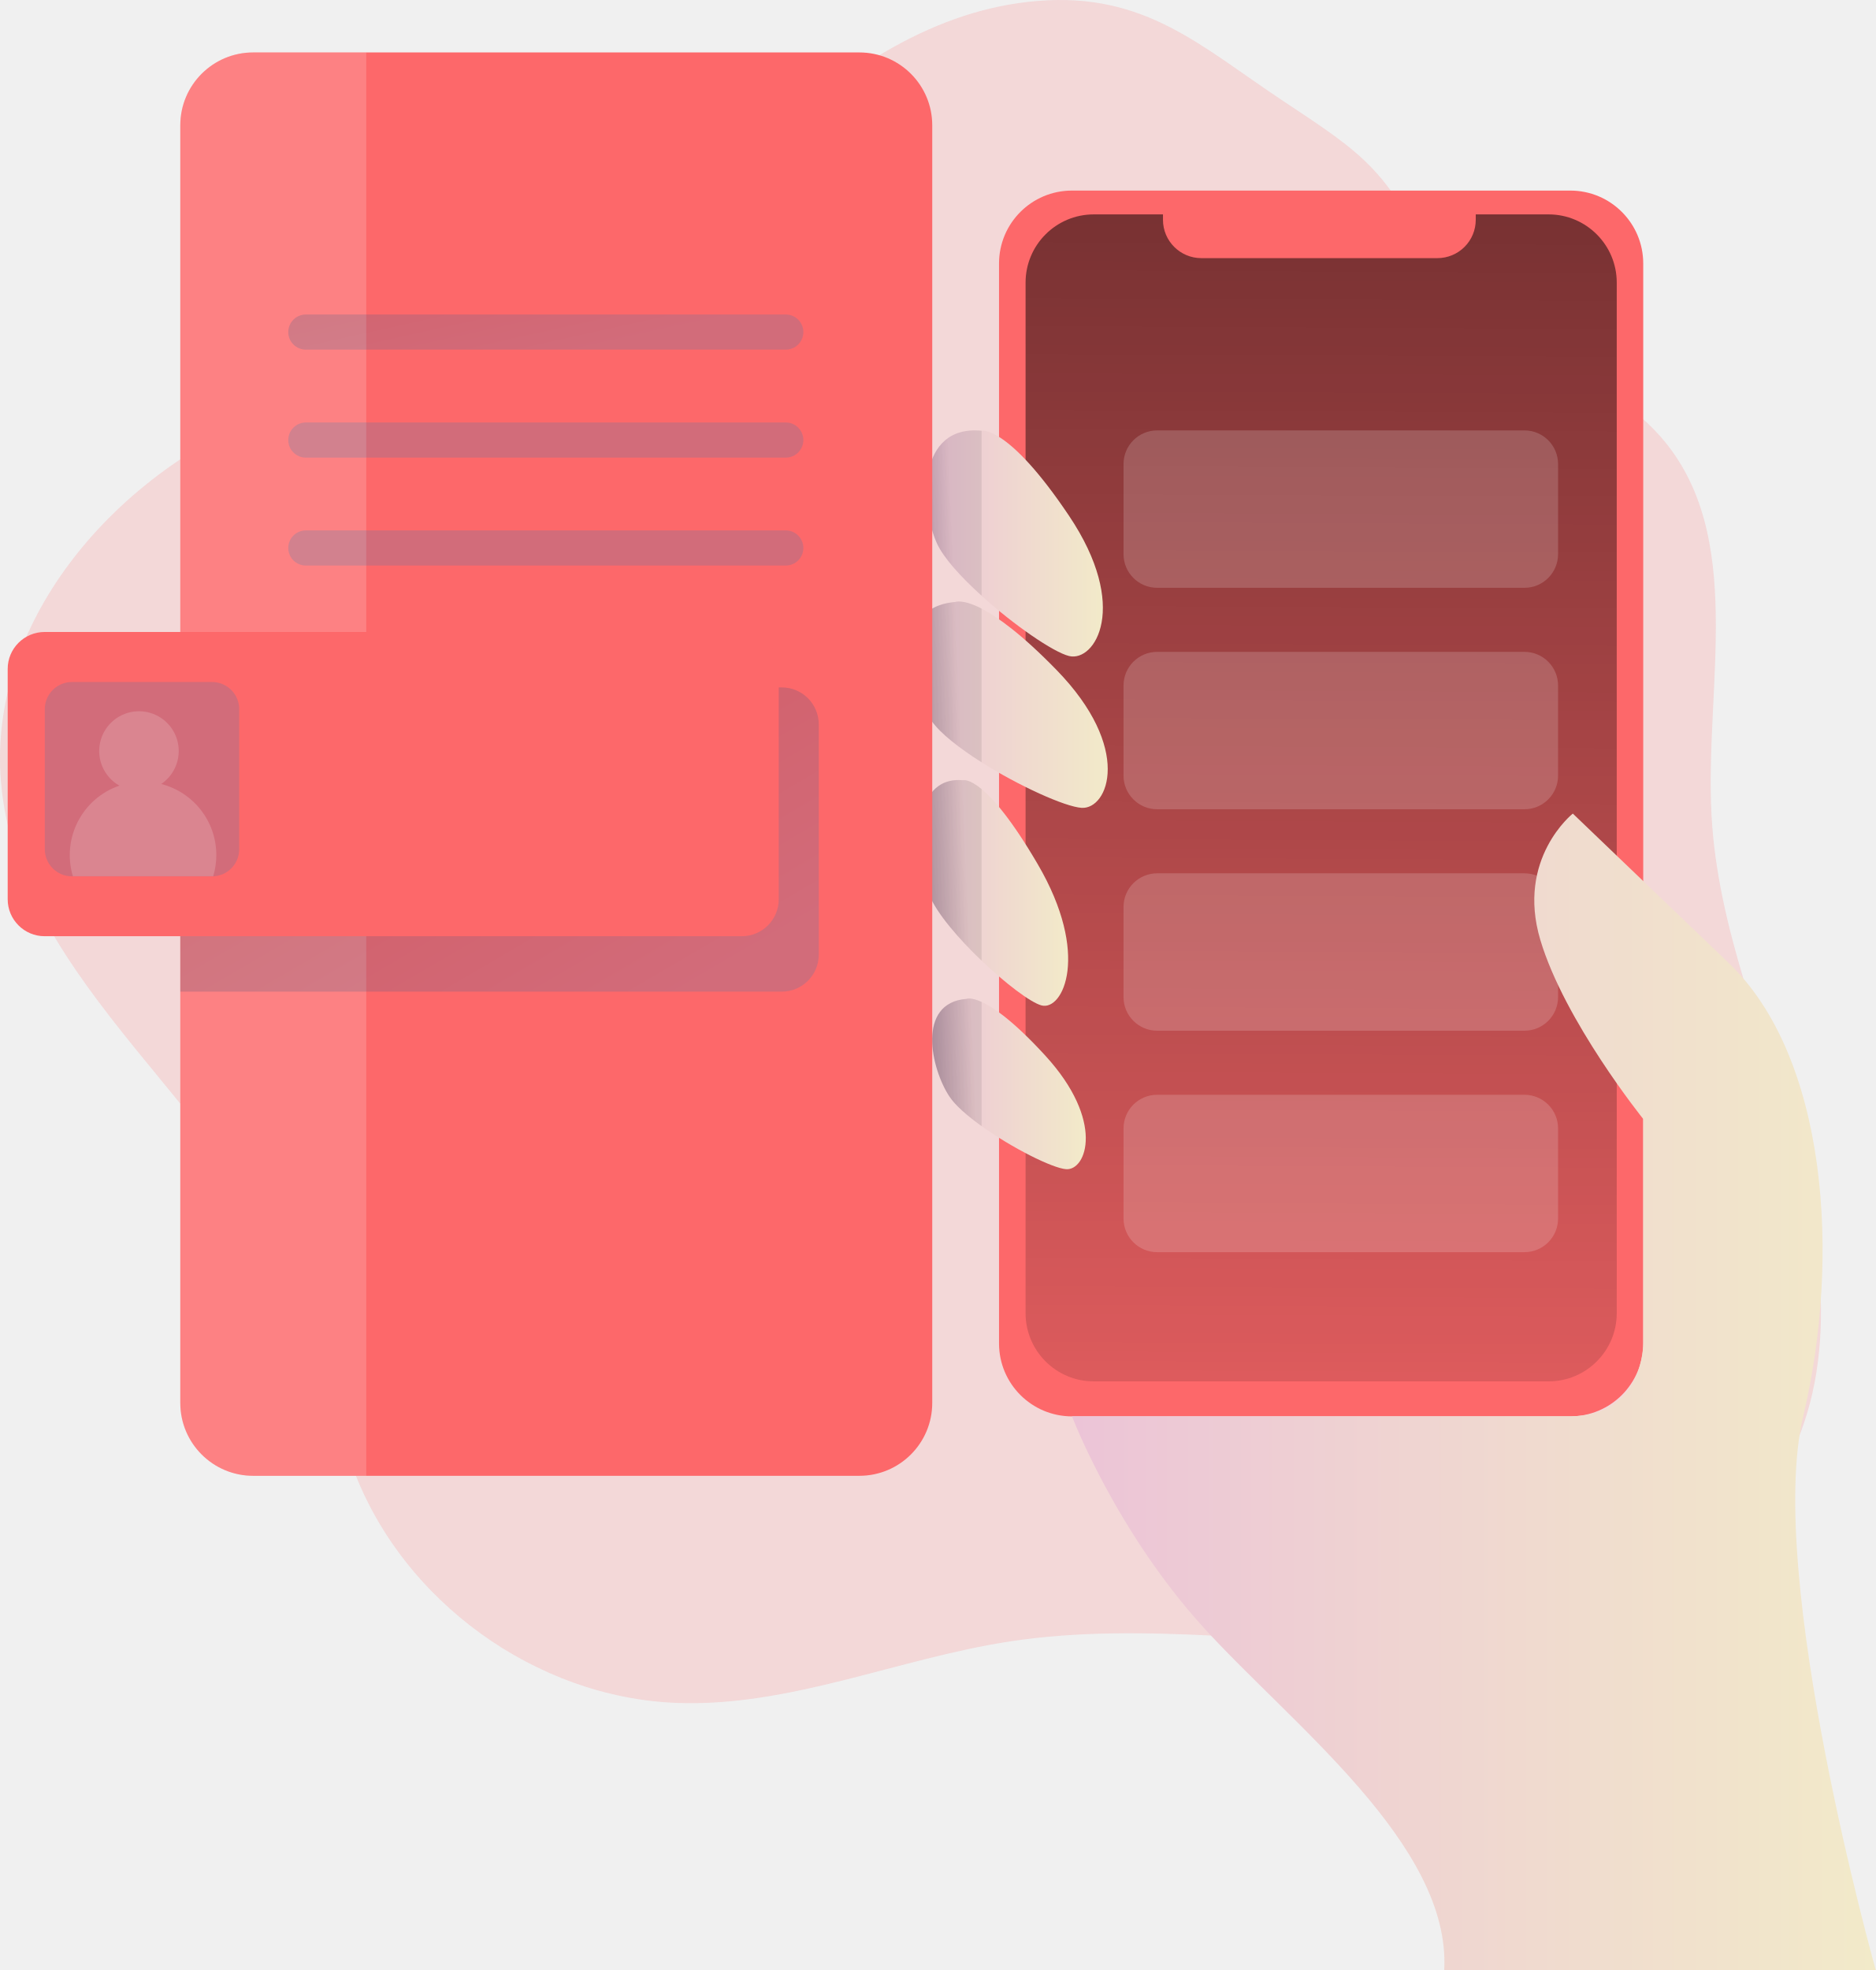
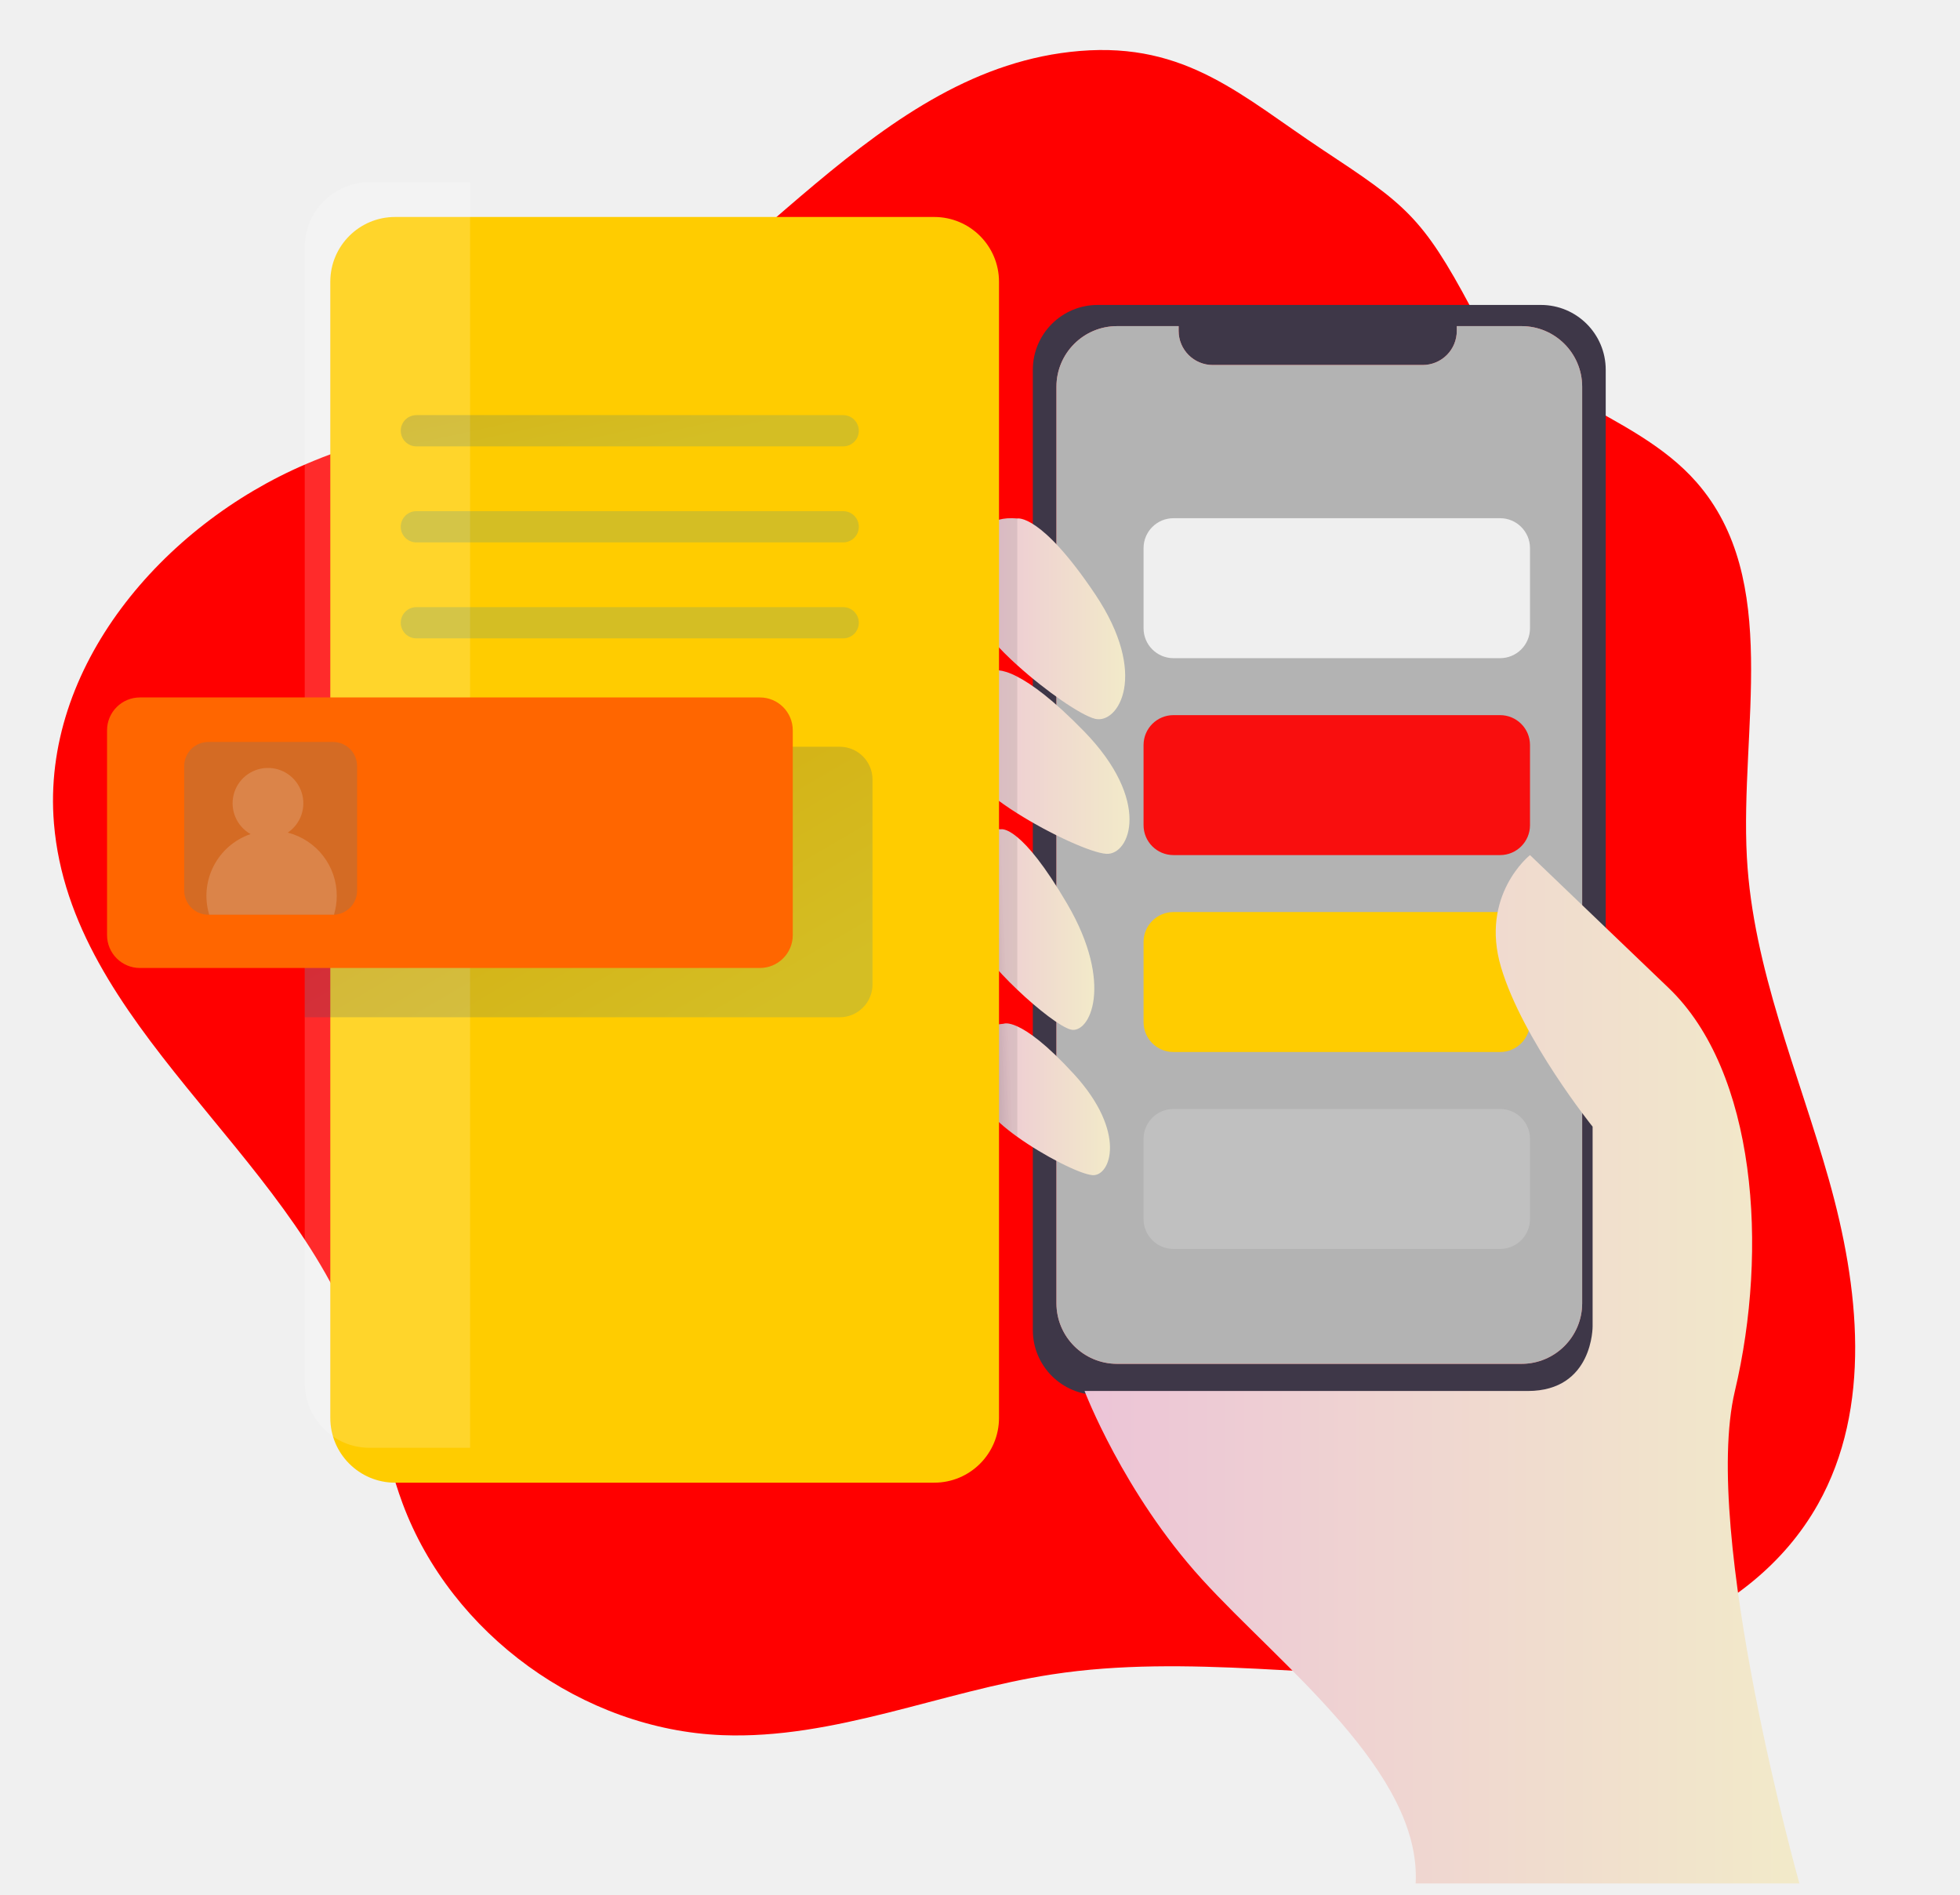
- <svg xmlns="http://www.w3.org/2000/svg" xmlns:xlink="http://www.w3.org/1999/xlink" id="Layer_1" data-name="Layer 1" viewBox="0 0 568.75 597.26">
-   <defs>
+ <svg xmlns="http://www.w3.org/2000/svg" xmlns:xlink="http://www.w3.org/1999/xlink" id="Layer_1" data-name="Layer 1" viewBox="0 0 600 580" version="1.1" width="600" height="580">
+   <defs id="defs31">
    <linearGradient id="linear-gradient" x1="553.74" y1="-190.33" x2="550.45" y2="478.18" gradientUnits="userSpaceOnUse">
-       <stop offset="0" />
-       <stop offset="0.97" stop-opacity="0.1" />
+       <stop offset="0" id="stop2" />
+       <stop offset="0.97" stop-opacity="0.1" id="stop4" />
    </linearGradient>
    <linearGradient id="linear-gradient-2" x1="476.06" y1="421.96" x2="719.78" y2="421.96" gradientUnits="userSpaceOnUse">
-       <stop offset="0" stop-color="#ecc4d7" />
-       <stop offset="0.42" stop-color="#efd4d1" />
-       <stop offset="1" stop-color="#f2eac9" />
+       <stop offset="0" stop-color="#ecc4d7" id="stop7" />
+       <stop offset="0.42" stop-color="#efd4d1" id="stop9" />
+       <stop offset="1" stop-color="#f2eac9" id="stop11" />
    </linearGradient>
-     <linearGradient id="linear-gradient-3" x1="431.96" y1="164.76" x2="485.43" y2="164.76" xlink:href="#linear-gradient-2" />
-     <linearGradient id="linear-gradient-4" x1="427.04" y1="213.64" x2="486.91" y2="213.64" xlink:href="#linear-gradient-2" />
-     <linearGradient id="linear-gradient-5" x1="429.73" y1="270.72" x2="474.91" y2="270.72" xlink:href="#linear-gradient-2" />
-     <linearGradient id="linear-gradient-6" x1="433.7" y1="328.6" x2="480.26" y2="328.6" xlink:href="#linear-gradient-2" />
-     <linearGradient id="linear-gradient-7" x1="393.86" y1="157.7" x2="441.19" y2="155.81" xlink:href="#linear-gradient" />
-     <linearGradient id="linear-gradient-8" x1="395.9" y1="208.7" x2="443.23" y2="206.81" xlink:href="#linear-gradient" />
-     <linearGradient id="linear-gradient-9" x1="398.19" y1="265.75" x2="445.51" y2="263.86" xlink:href="#linear-gradient" />
-     <linearGradient id="linear-gradient-10" x1="400.51" y1="323.92" x2="447.84" y2="322.02" xlink:href="#linear-gradient" />
+     <linearGradient id="linear-gradient-3" x1="431.96" y1="164.76" x2="485.43" y2="164.76" xlink:href="#linear-gradient-2" gradientTransform="matrix(0.8978418,0,0,0.8978418,-91.40229,41.46816)" />
+     <linearGradient id="linear-gradient-4" x1="427.04" y1="213.64" x2="486.91" y2="213.64" xlink:href="#linear-gradient-2" gradientTransform="matrix(0.8978418,0,0,0.8978418,-91.40229,41.46816)" />
+     <linearGradient id="linear-gradient-5" x1="429.73" y1="270.72" x2="474.91" y2="270.72" xlink:href="#linear-gradient-2" gradientTransform="matrix(0.8978418,0,0,0.8978418,-91.40229,41.46816)" />
+     <linearGradient id="linear-gradient-6" x1="433.7" y1="328.6" x2="480.26" y2="328.6" xlink:href="#linear-gradient-2" gradientTransform="matrix(0.8978418,0,0,0.8978418,-91.40229,41.46816)" />
+     <linearGradient id="linear-gradient-7" x1="393.86" y1="157.7" x2="441.19" y2="155.81" xlink:href="#linear-gradient" gradientTransform="matrix(0.8978418,0,0,0.8978418,-91.40229,41.46816)" />
+     <linearGradient id="linear-gradient-8" x1="395.9" y1="208.7" x2="443.23" y2="206.81" xlink:href="#linear-gradient" gradientTransform="matrix(0.8978418,0,0,0.8978418,-91.40229,41.46816)" />
+     <linearGradient id="linear-gradient-9" x1="398.19" y1="265.75" x2="445.51" y2="263.86" xlink:href="#linear-gradient" gradientTransform="matrix(0.8978418,0,0,0.8978418,-91.40229,41.46816)" />
+     <linearGradient id="linear-gradient-10" x1="400.51" y1="323.92" x2="447.84" y2="322.02" xlink:href="#linear-gradient" gradientTransform="matrix(0.8978418,0,0,0.8978418,-91.40229,41.46816)" />
    <linearGradient id="linear-gradient-11" x1="287.15" y1="232.36" x2="335.77" y2="315.52" gradientUnits="userSpaceOnUse">
-       <stop offset="0" stop-color="#183866" />
-       <stop offset="1" stop-color="#1a7fc1" />
+       <stop offset="0" stop-color="#183866" id="stop22" />
+       <stop offset="1" stop-color="#1a7fc1" id="stop24" />
    </linearGradient>
-     <linearGradient id="linear-gradient-12" x1="307.56" y1="60.33" x2="318.35" y2="108.87" xlink:href="#linear-gradient-11" />
-     <linearGradient id="linear-gradient-13" x1="300.63" y1="61.87" x2="311.42" y2="110.41" xlink:href="#linear-gradient-11" />
-     <linearGradient id="linear-gradient-14" x1="293.7" y1="63.41" x2="304.49" y2="111.95" xlink:href="#linear-gradient-11" />
-     <linearGradient id="linear-gradient-15" x1="97.37" y1="236.2" x2="97.72" y2="236.2" xlink:href="#linear-gradient-11" />
+     <linearGradient id="linear-gradient-12" x1="307.56" y1="60.33" x2="318.35" y2="108.87" xlink:href="#linear-gradient-11" gradientTransform="matrix(0.8978418,0,0,0.8978418,-91.40229,41.46816)" />
+     <linearGradient id="linear-gradient-13" x1="300.63" y1="61.87" x2="311.42" y2="110.41" xlink:href="#linear-gradient-11" gradientTransform="matrix(0.8978418,0,0,0.8978418,-91.40229,41.46816)" />
+     <linearGradient id="linear-gradient-14" x1="293.7" y1="63.41" x2="304.49" y2="111.95" xlink:href="#linear-gradient-11" gradientTransform="matrix(0.8978418,0,0,0.8978418,-91.40229,41.46816)" />
+     <linearGradient id="linear-gradient-15" x1="97.37" y1="236.2" x2="97.72" y2="236.2" xlink:href="#linear-gradient-11" gradientTransform="matrix(0.8978418,0,0,0.8978418,-91.40229,41.46816)" />
+     <linearGradient xlink:href="#linear-gradient-2" id="linearGradient94" gradientUnits="userSpaceOnUse" x1="476.06" y1="421.96" x2="719.78" y2="421.96" gradientTransform="matrix(0.8978418,0,0,0.8978418,-95.41563,40.29202)" />
+     <linearGradient xlink:href="#linear-gradient-11" id="linearGradient96" gradientUnits="userSpaceOnUse" x1="287.15" y1="232.36" x2="335.77" y2="315.52" gradientTransform="matrix(0.8978418,0,0,0.8978418,-91.40229,41.46816)" />
  </defs>
-   <path d="M465.62.29C403.1,5.44,364.54,70.89,308.29,98.68c-25.27,12.49-53.74,17.07-79.66,28.14-44.09,18.82-81.29,62.37-77.31,110.14,5.16,61.92,71.94,100.37,92.93,158.84,5.79,16.14,7.91,33.42,13.88,49.48,14.9,40.09,55.28,69.34,98,71,34.31,1.33,67.05-13.42,101-18.62,41.56-6.38,83.93,1.69,126,.26s88-15.73,108.63-52.37c16.7-29.67,12.62-66.63,3.38-99.4S671.87,281.4,670,247.4c-2.16-39.59,10.69-85.2-15.45-115C635.15,110.23,599.32,105,585.48,79c-14.94-28-20.18-31.73-45.3-48.33C515.34,14.22,498.37-2.41,465.62.29Z" transform="translate(-151.03)" fill="#fd686a" opacity="0.18" />
-   <rect x="302.92" y="57.78" width="195.33" height="371.63" rx="22.11" fill="#fd686a" />
-   <path d="M641.25,85.66V398.14a20.67,20.67,0,0,1-20.67,20.66H482.65A20.67,20.67,0,0,1,462,398.14V85.67A20.68,20.68,0,0,1,482.66,65h21v1.63a11.63,11.63,0,0,0,11.63,11.63h71.58a11.62,11.62,0,0,0,11.63-11.63V65h22.09A20.68,20.68,0,0,1,641.25,85.66Z" transform="translate(-151.03)" fill="#fd686a" />
-   <path d="M641.25,85.66V398.14a20.67,20.67,0,0,1-20.67,20.66H482.65A20.67,20.67,0,0,1,462,398.14V85.67A20.68,20.68,0,0,1,482.66,65h21v1.63a11.63,11.63,0,0,0,11.63,11.63h71.58a11.62,11.62,0,0,0,11.63-11.63V65h22.09A20.68,20.68,0,0,1,641.25,85.66Z" transform="translate(-151.03)" opacity="0.81" fill="url(#linear-gradient)" />
-   <rect x="340.67" y="264.77" width="131.76" height="47.72" rx="10.2" fill="#fff" opacity="0.17" />
-   <rect x="340.67" y="331.91" width="131.76" height="47.72" rx="10.2" fill="#fff" opacity="0.17" />
-   <path d="M675.18,291.94l-47.25-45.28s-17.2,13.62-9.86,38.27,31.21,54.32,31.21,54.32v68s.27,22.12-22.12,22.12H476.06s13.18,34.7,40,64.16S591,559.38,588.94,597.26H719.78s-33.52-119.31-22-167.85S705,320.49,675.18,291.94Z" transform="translate(-151.03)" fill="url(#linear-gradient-2)" />
-   <path d="M475.18,198.89c-4.78-1.17-16.76-9.43-26.52-18.26-6.2-5.6-11.51-11.43-13.52-15.83-5.18-11.32-6.09-36.11,13.52-34.21,0,0,8-1.82,26.52,25.79S483,200.81,475.18,198.89Z" transform="translate(-151.03)" fill="url(#linear-gradient-3)" />
-   <path d="M479,244.92c-5-.3-19-6.63-30.37-13.82-6.68-4.22-12.5-8.74-15.14-12.52-7.14-10.2-12.49-34.42,7.15-36.07,0,0,2.22-1,8,2,4.83,2.49,12.14,7.72,22.73,18.59C494.58,226.93,487.06,245.4,479,244.92Z" transform="translate(-151.03)" fill="url(#linear-gradient-4)" />
-   <path d="M466.82,304.82c-3.32-.9-10.91-6.65-18.16-13.57-7-6.65-13.61-14.38-15.86-19.91-4.6-11.3-6-36.27,10.26-34.78,0,0,1.73-.53,5.6,2.68,3.65,3,9.21,9.4,17,22.72C481.73,289.39,473.32,306.57,466.82,304.82Z" transform="translate(-151.03)" fill="url(#linear-gradient-5)" />
-   <path d="M474.28,354.47c-4.21-.32-16.45-6.48-25.62-13.06-4.32-3.1-8-6.29-9.77-9-5.6-8.45-10-28.4,5.19-29.57,0,0,1.29-.58,4.58.91,3.65,1.65,9.78,5.87,19.33,16.3C486.11,339.84,480.48,354.94,474.28,354.47Z" transform="translate(-151.03)" fill="url(#linear-gradient-6)" />
-   <rect x="340.67" y="130.49" width="131.76" height="47.72" rx="10.2" fill="#fff" opacity="0.17" />
-   <rect x="340.67" y="197.63" width="131.76" height="47.72" rx="10.2" fill="#fff" opacity="0.17" />
-   <path d="M448.66,130.59v50c-6.2-5.6-11.51-11.43-13.52-15.83C430,153.48,429.05,128.69,448.66,130.59Z" transform="translate(-151.03)" opacity="0.81" fill="url(#linear-gradient-7)" />
-   <path d="M448.66,184.5v46.6c-6.68-4.22-12.5-8.74-15.14-12.52-7.14-10.2-12.49-34.42,7.15-36.07C440.67,182.51,442.89,181.55,448.66,184.5Z" transform="translate(-151.03)" opacity="0.81" fill="url(#linear-gradient-8)" />
-   <path d="M448.66,239.24v52c-7-6.65-13.61-14.38-15.86-19.91-4.6-11.3-6-36.27,10.26-34.78C443.06,236.56,444.79,236,448.66,239.24Z" transform="translate(-151.03)" opacity="0.81" fill="url(#linear-gradient-9)" />
-   <path d="M448.66,303.75v37.66c-4.32-3.1-8-6.29-9.77-9-5.6-8.45-10-28.4,5.19-29.57C444.08,302.84,445.37,302.26,448.66,303.75Z" transform="translate(-151.03)" opacity="0.81" fill="url(#linear-gradient-10)" />
-   <path d="M433.7,38V425.33a22.09,22.09,0,0,1-22.09,22.1H227.79a22.09,22.09,0,0,1-22.09-22.1V38A22.09,22.09,0,0,1,227.79,15.9H411.61A22.09,22.09,0,0,1,433.7,38Z" transform="translate(-151.03)" fill="#fd686a" />
-   <path d="M262.08,15.9V447.43H227.79a22.09,22.09,0,0,1-22.09-22.1V38A22.09,22.09,0,0,1,227.79,15.9Z" transform="translate(-151.03)" fill="#fff" opacity="0.17" />
-   <path d="M399.29,219.61v69.82a11.21,11.21,0,0,1-11.21,11.21H205.7V208.41H388.08A11.2,11.2,0,0,1,399.29,219.61Z" transform="translate(-151.03)" opacity="0.19" fill="url(#linear-gradient-11)" />
-   <rect x="2.33" y="191.6" width="233.8" height="92.24" rx="11.21" fill="#fd686a" />
-   <path d="M389.29,106H243.77a5.33,5.33,0,0,1-5.33-5.32h0a5.33,5.33,0,0,1,5.33-5.33H389.29a5.33,5.33,0,0,1,5.33,5.33h0A5.32,5.32,0,0,1,389.29,106Z" transform="translate(-151.03)" opacity="0.19" fill="url(#linear-gradient-12)" />
-   <path d="M389.29,138.74H243.77a5.33,5.33,0,0,1-5.33-5.33h0a5.33,5.33,0,0,1,5.33-5.32H389.29a5.32,5.32,0,0,1,5.33,5.32h0A5.33,5.33,0,0,1,389.29,138.74Z" transform="translate(-151.03)" opacity="0.19" fill="url(#linear-gradient-13)" />
-   <path d="M389.29,171.46H243.77a5.33,5.33,0,0,1-5.33-5.32h0a5.33,5.33,0,0,1,5.33-5.33H389.29a5.33,5.33,0,0,1,5.33,5.33h0A5.32,5.32,0,0,1,389.29,171.46Z" transform="translate(-151.03)" opacity="0.19" fill="url(#linear-gradient-14)" />
-   <path d="M223.56,215v42.47a8.23,8.23,0,0,1-7.88,8.22,2.17,2.17,0,0,1-.36,0H172.85a8.24,8.24,0,0,1-8.24-8.24V215a8.23,8.23,0,0,1,8.24-8.23h42.47A8.23,8.23,0,0,1,223.56,215Z" transform="translate(-151.03)" opacity="0.19" fill="url(#linear-gradient-15)" />
-   <path d="M216.62,259.24a22.23,22.23,0,0,1-.94,6.41,2.17,2.17,0,0,1-.36,0H173.13a22.26,22.26,0,0,1,14.1-27.46,12.06,12.06,0,1,1,12.68-.5A22.22,22.22,0,0,1,216.62,259.24Z" transform="translate(-151.03)" fill="#fff" opacity="0.17" />
+   <path d="m 330.553,15.599 c -62.467,5.146 -100.995,70.541 -157.198,98.307 -25.249,12.479 -53.695,17.056 -79.593,28.116 -44.053,18.804 -81.222,62.318 -77.245,110.047 5.156,61.868 71.88,100.286 92.852,158.706 5.785,16.126 7.903,33.392 13.868,49.438 14.887,40.056 55.234,69.282 97.918,70.94 34.281,1.329 66.994,-13.409 100.915,-18.604 41.525,-6.375 83.859,1.689 125.894,0.26 42.035,-1.429 87.926,-15.717 108.539,-52.326 16.686,-29.645 12.609,-66.574 3.377,-99.316 -9.232,-32.742 -23.25,-64.696 -25.119,-98.667 -2.158,-39.557 10.681,-85.128 -15.437,-114.903 C 499.941,125.447 464.141,120.221 450.312,94.243 435.385,66.267 430.149,62.54 405.051,45.954 380.231,29.518 363.276,12.902 330.553,15.599 Z" id="path35" style="opacity:1;fill:#ff0000;stroke-width:0.999" />
+   <rect x="316.173" y="93.345" width="175.375" height="333.665" rx="19.851" id="rect37" style="fill:#3e3748;stroke-width:0.898" />
+   <path d="m 484.339,118.377 v 280.558 a 18.558,18.558 0 0 1 -18.558,18.549 H 341.941 A 18.558,18.558 0 0 1 323.401,398.935 V 118.386 a 18.567,18.567 0 0 1 18.549,-18.558 h 18.855 v 1.463 a 10.442,10.442 0 0 0 10.442,10.442 h 64.268 a 10.433,10.433 0 0 0 10.442,-10.442 v -1.463 h 19.833 a 18.567,18.567 0 0 1 18.549,18.549 z" id="path39" style="fill:#fd686a;stroke-width:0.898" />
+   <path d="m 484.339,118.377 v 280.558 a 18.558,18.558 0 0 1 -18.558,18.549 H 341.941 A 18.558,18.558 0 0 1 323.401,398.935 V 118.386 a 18.567,18.567 0 0 1 18.549,-18.558 h 18.855 v 1.463 a 10.442,10.442 0 0 0 10.442,10.442 h 64.268 a 10.433,10.433 0 0 0 10.442,-10.442 v -1.463 h 19.833 a 18.567,18.567 0 0 1 18.549,18.549 z" id="path41" style="opacity:1;fill:#b3b3b3;stroke-width:0.898" />
+   <rect x="350.067" y="279.19" width="118.3" height="42.845" rx="9.158" id="rect43" style="opacity:1;fill:#ffcc00;stroke-width:0.898;fill-opacity:1" />
+   <rect x="350.067" y="339.471" width="118.3" height="42.845" rx="9.158" id="rect45" style="opacity:0.17;fill:#ffffff;stroke-width:0.898" />
+   <path d="m 510.789,302.408 -42.423,-40.654 c 0,0 -15.443,12.229 -8.853,34.36 6.59,22.132 28.022,48.771 28.022,48.771 v 61.053 c 0,0 0.242,19.86 -19.86,19.86 H 332.011 c 0,0 11.834,31.155 35.914,57.606 24.08,26.45 67.284,59.123 65.435,93.133 h 117.474 c 0,0 -30.096,-107.122 -19.753,-150.703 10.343,-43.581 6.482,-97.793 -20.291,-123.426 z" id="path47" style="fill:url(#linearGradient94);stroke-width:0.898" />
+   <path d="m 335.234,220.04 c -4.292,-1.05 -15.048,-8.467 -23.811,-16.395 -5.567,-5.028 -10.334,-10.262 -12.139,-14.213 -4.651,-10.164 -5.468,-32.421 12.139,-30.715 0,0 7.183,-1.634 23.811,23.155 16.628,24.789 7.021,39.891 0,38.167 z" id="path49" style="fill:url(#linear-gradient-3);stroke-width:0.898" />
+   <path d="m 338.664,261.368 c -4.489,-0.269 -17.059,-5.953 -27.267,-12.408 -5.998,-3.789 -11.223,-7.847 -13.593,-11.241 -6.411,-9.158 -11.214,-30.904 6.42,-32.385 0,0 1.993,-0.898 7.183,1.796 4.337,2.236 10.9,6.931 20.408,16.691 20.839,21.396 14.087,37.979 6.851,37.548 z" id="path51" style="fill:url(#linear-gradient-4);stroke-width:0.898" />
+   <path d="m 327.728,315.148 c -2.981,-0.808 -9.795,-5.971 -16.305,-12.184 -6.285,-5.971 -12.22,-12.911 -14.24,-17.876 -4.13,-10.146 -5.387,-32.565 9.212,-31.227 0,0 1.553,-0.476 5.028,2.406 3.277,2.694 8.269,8.44 15.263,20.399 14.428,24.628 6.877,40.053 1.041,38.481 z" id="path53" style="fill:url(#linear-gradient-5);stroke-width:0.898" />
+   <path d="m 334.426,359.726 c -3.78,-0.287 -14.77,-5.818 -23.003,-11.726 -3.879,-2.783 -7.183,-5.647 -8.772,-8.081 -5.028,-7.587 -8.978,-25.499 4.66,-26.549 0,0 1.158,-0.521 4.112,0.817 3.277,1.481 8.781,5.27 17.355,14.635 16.269,17.768 11.214,31.326 5.647,30.904 z" id="path55" style="fill:url(#linear-gradient-6);stroke-width:0.898" />
+   <rect x="350.067" y="158.628" width="118.3" height="42.845" rx="9.158" id="rect57" style="opacity:0.858;fill:#f9f9f9;stroke-width:0.898;fill-opacity:1" />
+   <rect x="350.067" y="218.909" width="118.3" height="42.845" rx="9.158" id="rect59" style="opacity:0.918;fill:#ff0000;stroke-width:0.898" />
+   <path d="m 311.423,158.717 v 44.892 c -5.567,-5.028 -10.334,-10.262 -12.139,-14.213 -4.615,-10.128 -5.468,-32.385 12.139,-30.679 z" id="path61" style="opacity:0.81;fill:url(#linear-gradient-7);stroke-width:0.898" />
+   <path d="m 311.423,207.12 v 41.839 c -5.998,-3.789 -11.223,-7.847 -13.593,-11.241 -6.411,-9.158 -11.214,-30.904 6.42,-32.385 0,0 1.993,-0.862 7.174,1.787 z" id="path63" style="opacity:0.81;fill:url(#linear-gradient-8);stroke-width:0.898" />
+   <path d="m 311.423,256.268 v 46.688 c -6.285,-5.971 -12.22,-12.911 -14.24,-17.876 -4.13,-10.146 -5.387,-32.565 9.212,-31.227 0,0.009 1.553,-0.494 5.028,2.415 z" id="path65" style="opacity:0.81;fill:url(#linear-gradient-9);stroke-width:0.898" />
+   <path d="m 311.423,314.188 v 33.813 c -3.879,-2.783 -7.183,-5.647 -8.772,-8.081 -5.028,-7.587 -8.978,-25.499 4.66,-26.549 0,0 1.158,-0.521 4.112,0.817 z" id="path67" style="opacity:0.81;fill:url(#linear-gradient-10);stroke-width:0.898" />
+   <path d="M 305.82,86.261 V 434.022 a 19.833,19.833 0 0 1 -19.833,19.842 H 120.945 A 19.833,19.833 0 0 1 101.112,434.022 V 86.261 a 19.833,19.833 0 0 1 19.833,-19.842 h 165.041 a 19.833,19.833 0 0 1 19.833,19.842 z" id="path69" style="fill:#ffcc00;stroke-width:0.898" />
+   <path d="M 143.904,55.744 V 443.189 H 113.117 A 19.833,19.833 0 0 1 93.284,423.347 V 75.586 A 19.833,19.833 0 0 1 113.117,55.744 Z" id="path71" style="opacity:0.17;fill:#ffffff;stroke-width:0.898" />
+   <path d="m 267.097,238.643 v 62.687 a 10.065,10.065 0 0 1 -10.065,10.065 H 93.284 V 228.587 H 257.032 a 10.056,10.056 0 0 1 10.065,10.056 z" id="path73" style="opacity:0.19;fill:url(#linearGradient96);stroke-width:0.898" />
+   <rect x="32.769" y="213.495" width="209.915" height="82.817" rx="10.065" id="rect75" style="fill:#ff6600;stroke-width:0.898" />
+   <path d="M 258.119,136.639 H 127.465 a 4.785,4.785 0 0 1 -4.785,-4.777 v 0 a 4.785,4.785 0 0 1 4.785,-4.785 h 130.654 a 4.785,4.785 0 0 1 4.785,4.785 v 0 a 4.777,4.777 0 0 1 -4.785,4.777 z" id="path77" style="opacity:0.19;fill:url(#linear-gradient-12);stroke-width:0.898" />
+   <path d="M 258.119,166.035 H 127.465 a 4.785,4.785 0 0 1 -4.785,-4.785 v 0 a 4.785,4.785 0 0 1 4.785,-4.777 h 130.654 a 4.777,4.777 0 0 1 4.785,4.777 v 0 a 4.785,4.785 0 0 1 -4.785,4.785 z" id="path79" style="opacity:0.19;fill:url(#linear-gradient-13);stroke-width:0.898" />
+   <path d="M 258.119,195.412 H 127.465 a 4.785,4.785 0 0 1 -4.785,-4.777 v 0 a 4.785,4.785 0 0 1 4.785,-4.786 h 130.654 a 4.785,4.785 0 0 1 4.785,4.786 v 0 a 4.777,4.777 0 0 1 -4.785,4.777 z" id="path81" style="opacity:0.19;fill:url(#linear-gradient-14);stroke-width:0.898" />
+   <path d="m 109.319,234.504 v 38.131 a 7.389,7.389 0 0 1 -7.075,7.38 1.948,1.948 0 0 1 -0.323,0 H 63.79 a 7.398,7.398 0 0 1 -7.398,-7.398 v -38.113 a 7.389,7.389 0 0 1 7.398,-7.389 H 101.921 a 7.389,7.389 0 0 1 7.398,7.389 z" id="path83" style="opacity:0.19;fill:url(#linear-gradient-15);stroke-width:0.898" />
+   <path d="m 103.088,274.225 a 19.959,19.959 0 0 1 -0.844,5.755 1.948,1.948 0 0 1 -0.323,0 H 64.041 a 19.986,19.986 0 0 1 12.66,-24.655 10.828,10.828 0 1 1 11.385,-0.449 19.95,19.95 0 0 1 15.003,19.348 z" id="path85" style="opacity:0.17;fill:#ffffff;stroke-width:0.898" />
</svg>
